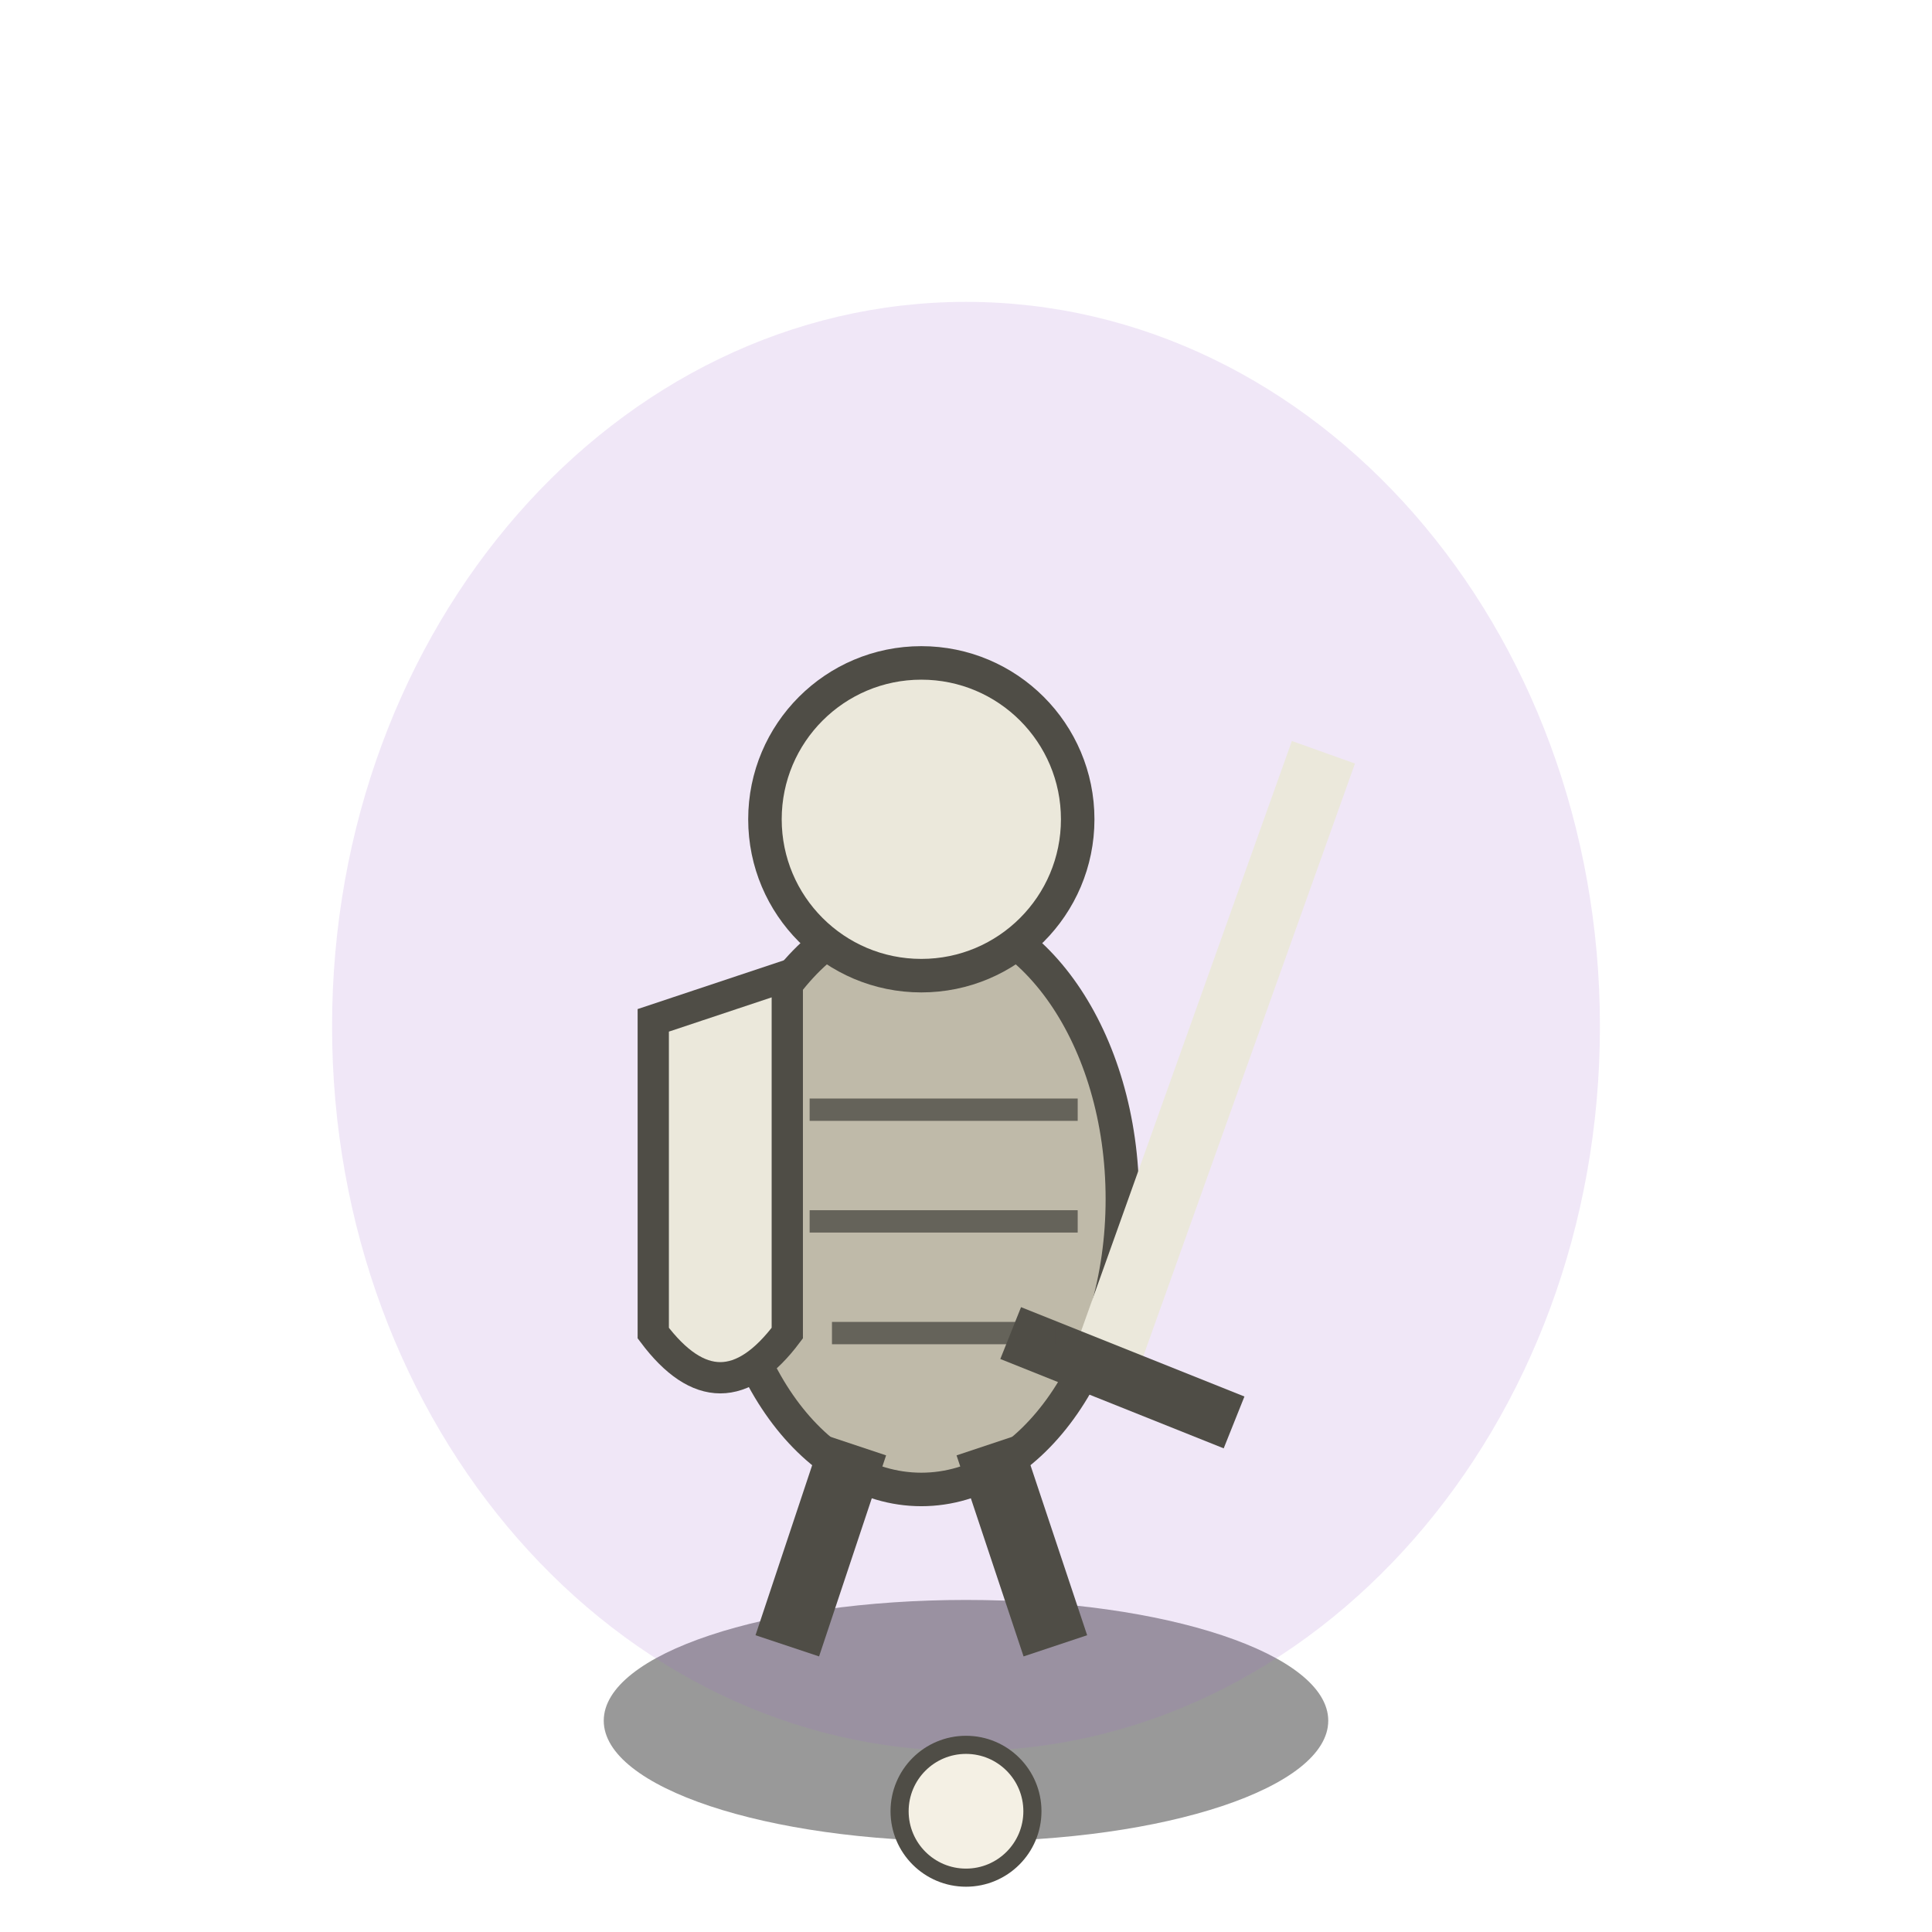
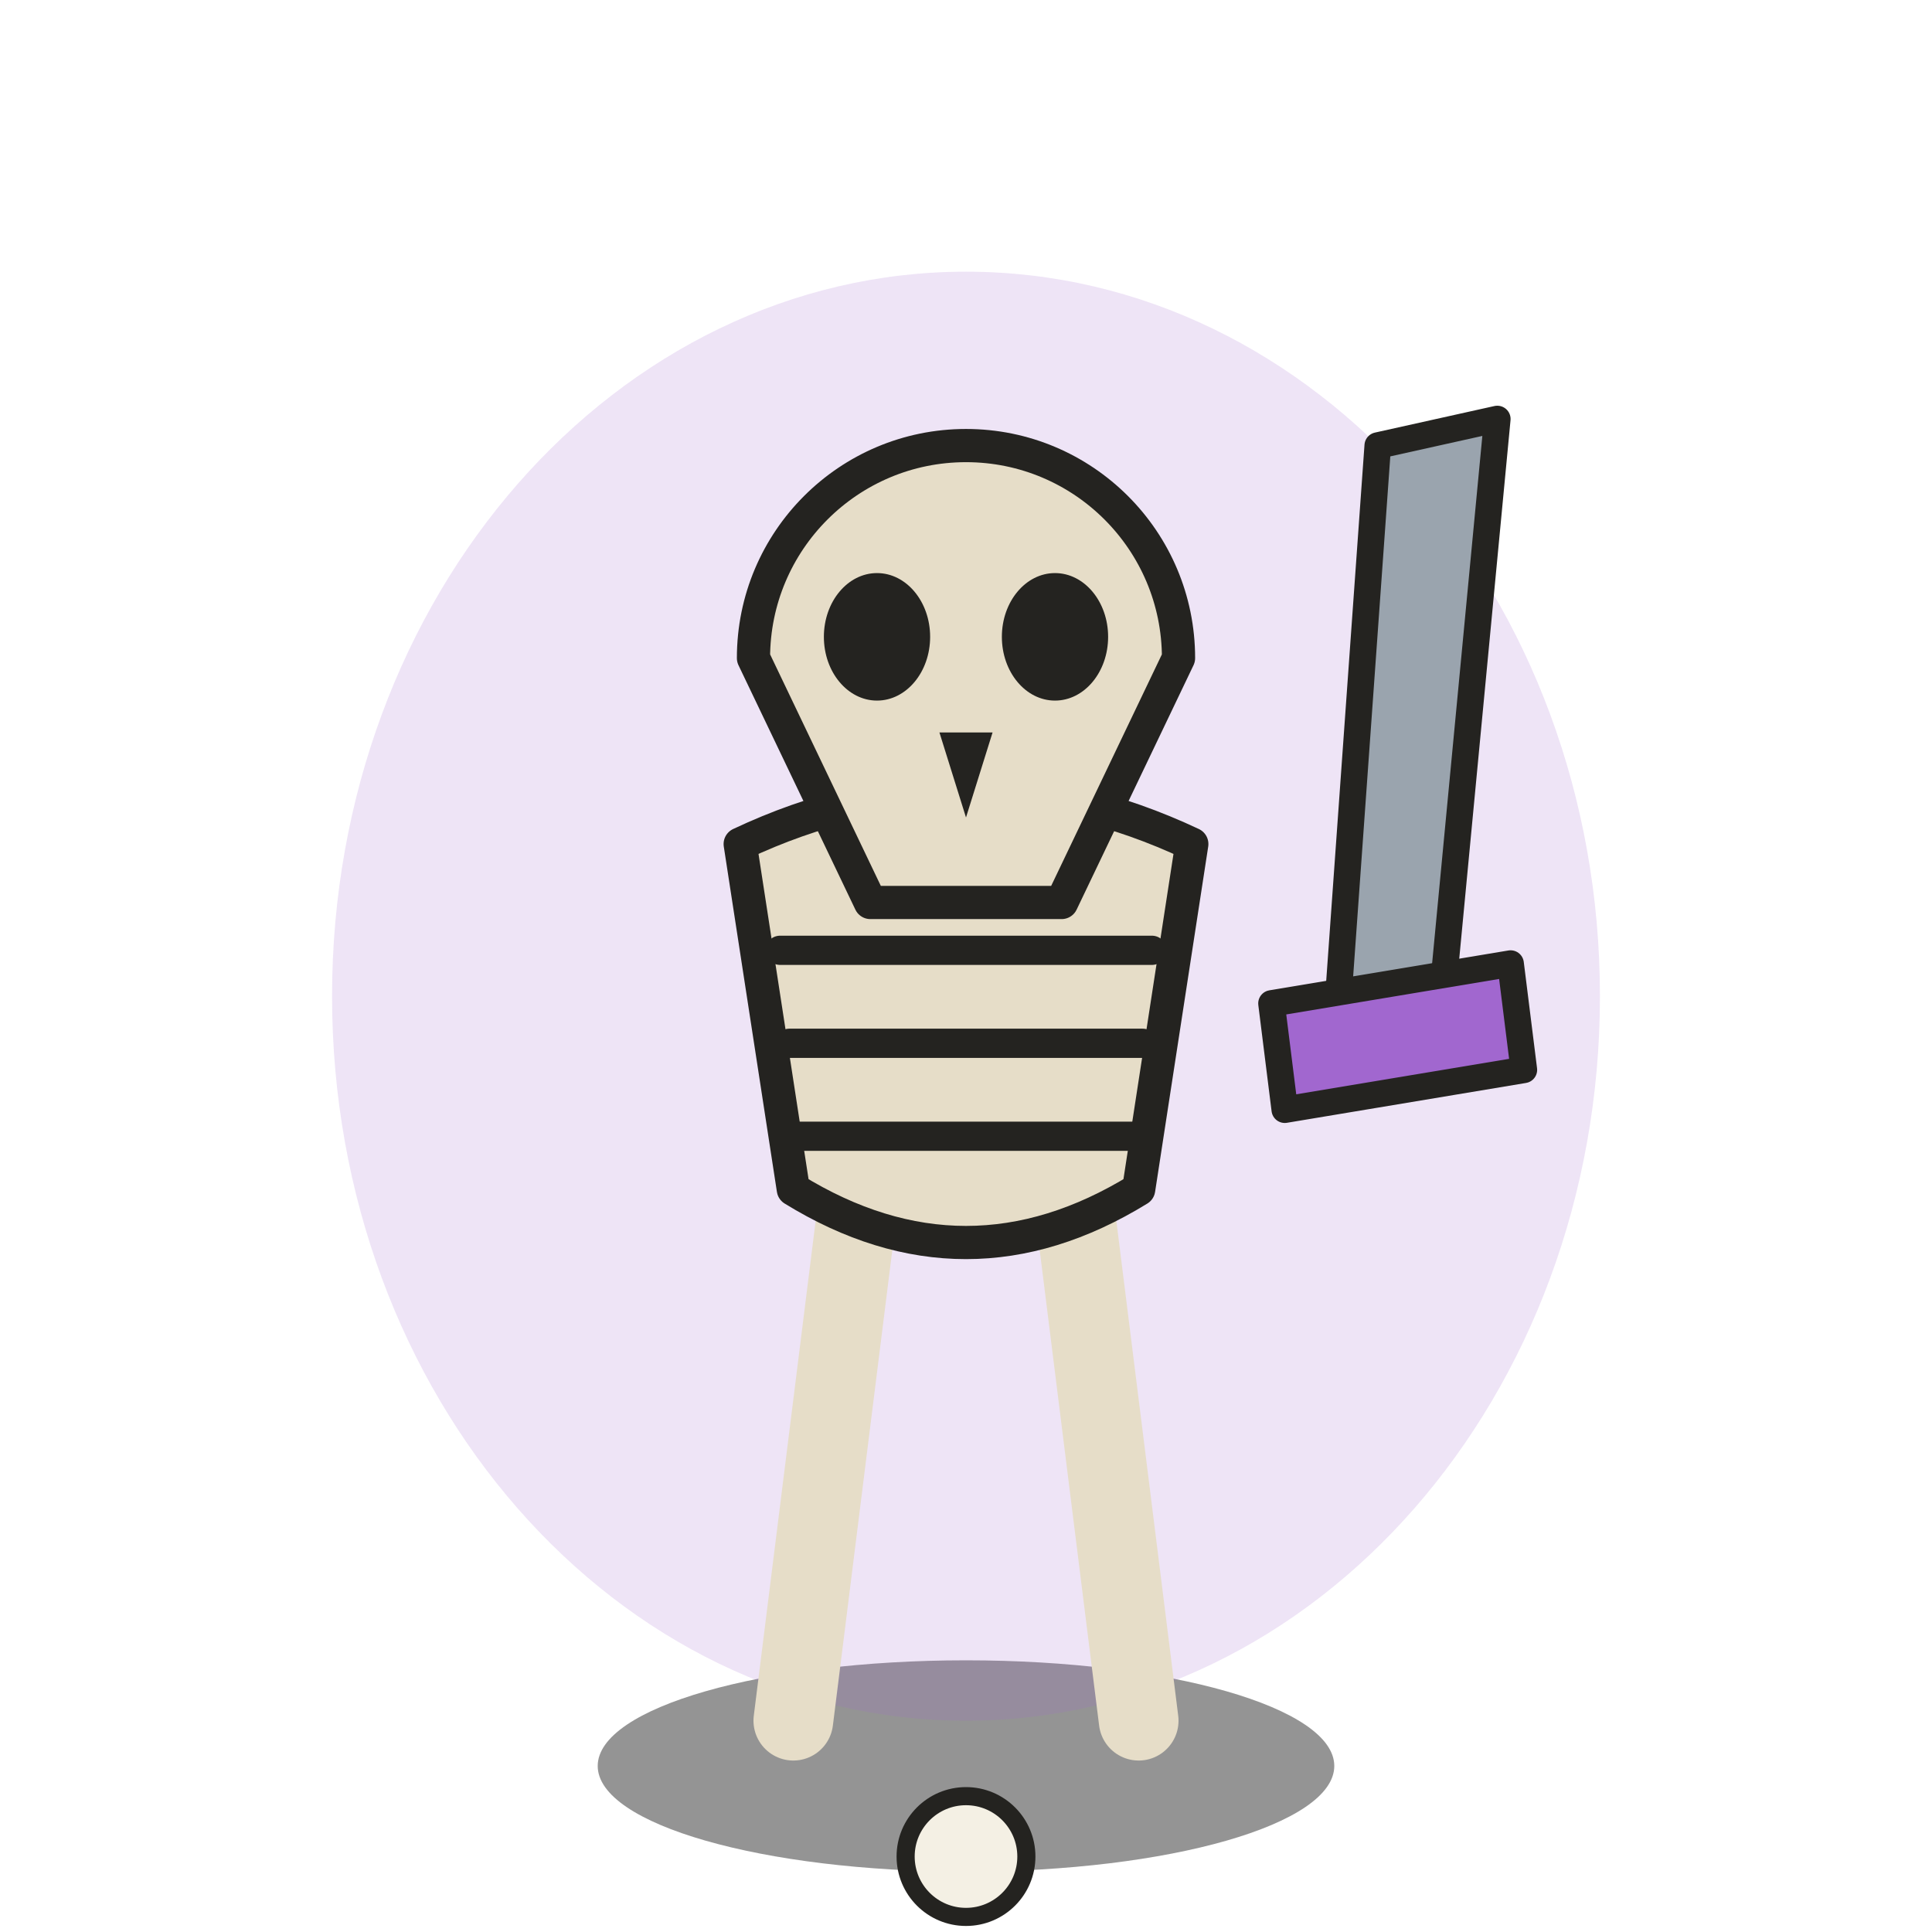
- <svg xmlns="http://www.w3.org/2000/svg" viewBox="0 0 64 64">
-   <ellipse cx="32" cy="57" rx="12" ry="4" fill="#000" opacity="0.40" />
-   <ellipse cx="32" cy="34" rx="21" ry="24" fill="#a167cf" opacity="0.16" />
-   <g transform="translate(32,56) scale(0.74) translate(-32,-56)">
-     <ellipse cx="30" cy="34" rx="9" ry="13" fill="#bfbaa9" stroke="#4f4d46" stroke-width="1.5" />
-     <circle cx="30" cy="17" r="7" fill="#ebe8db" stroke="#4f4d46" stroke-width="1.5" />
-     <path d="M18,26 L24,24 L24,40 Q21,44 18,40 Z" fill="#ebe8db" stroke="#4f4d46" stroke-width="1.4" />
-     <line x1="38" y1="42" x2="48" y2="14" stroke="#ebe8db" stroke-width="3" />
-     <line x1="34" y1="40" x2="44" y2="44" stroke="#4f4d46" stroke-width="2.5" />
-     <line x1="27" y1="45" x2="24" y2="54" stroke="#4f4d46" stroke-width="3" />
-     <line x1="33" y1="45" x2="36" y2="54" stroke="#4f4d46" stroke-width="3" />
-     <g stroke="#4f4d46" stroke-width="1" opacity="0.8">
-       <line x1="25" y1="30" x2="37" y2="30" />
-       <line x1="25" y1="35" x2="37" y2="35" />
-       <line x1="26" y1="40" x2="36" y2="40" />
-     </g>
+ <svg xmlns="http://www.w3.org/2000/svg" viewBox="0 0 128 128" width="128" height="128">
+   <ellipse cx="64.0" cy="117.0" rx="24.4" ry="7" fill="#000" opacity="0.42" />
+   <ellipse cx="64.0" cy="66" rx="42" ry="48" fill="#a167cf" opacity="0.18" />
+   <g transform="translate(64.0,114.0) scale(0.88) translate(-64.0,-114.0)">
+     <path d="M 56.0 74 L 51.0 114.0" fill="none" stroke="#e6ddc8" stroke-width="6.0" stroke-linecap="round" stroke-linejoin="round" />
+     <path d="M 72.0 74 L 77.0 114.0" fill="none" stroke="#e6ddc8" stroke-width="6.0" stroke-linecap="round" stroke-linejoin="round" />
+     <path d="M 47.0 48 q 17.0 -8 34.0 0 l -4 26 q -13.0 8 -26.0 0 Z" fill="#e6ddc8" stroke="#242320" stroke-width="2.5" stroke-linejoin="round" stroke-linecap="round" />
+     <path d="M 50.0 56.0 L 78.0 56.0" fill="none" stroke="#242320" stroke-width="2.2" stroke-linecap="round" stroke-linejoin="round" />
+     <path d="M 50.7 63.0 L 77.3 63.0" fill="none" stroke="#242320" stroke-width="2.2" stroke-linecap="round" stroke-linejoin="round" />
+     <path d="M 51.4 70.0 L 76.6 70.0" fill="none" stroke="#242320" stroke-width="2.2" stroke-linecap="round" stroke-linejoin="round" />
+     <path d="M 48.0 34.0 a 16.0 16.0 0 1 1 32.0 0 l -8.8 18.4 l -14.4 0 Z" fill="#e6ddc8" stroke="#242320" stroke-width="2.5" stroke-linejoin="round" stroke-linecap="round" />
+     <ellipse cx="57.3" cy="32.4" rx="4.0" ry="4.8" fill="#242320" />
+     <ellipse cx="70.7" cy="32.4" rx="4.0" ry="4.8" fill="#242320" />
+     <polygon points="62.0,39.6 66.0,39.6 64.0,46.0" fill="#242320" stroke="#242320" stroke-width="0.0" stroke-linejoin="round" />
+     <polygon points="92.0,60.0 100.0,58.0 104.0,16.0 95.0,18.0" fill="#9aa4ae" stroke="#242320" stroke-width="2.0" stroke-linejoin="round" />
+     <polygon points="87.0,60.0 105.0,57.0 106.0,65.0 88.0,68.0" fill="#a167cf" stroke="#242320" stroke-width="2.0" stroke-linejoin="round" />
  </g>
-   <g stroke="#4f4d46" stroke-width="0.6">
-     <circle cx="32.0" cy="60" r="2.2" fill="#f4f0e4" />
-   </g>
+   <circle cx="64.0" cy="123.0" r="4.0" fill="#f4f0e4" stroke="#242320" stroke-width="1.2" />
</svg>
